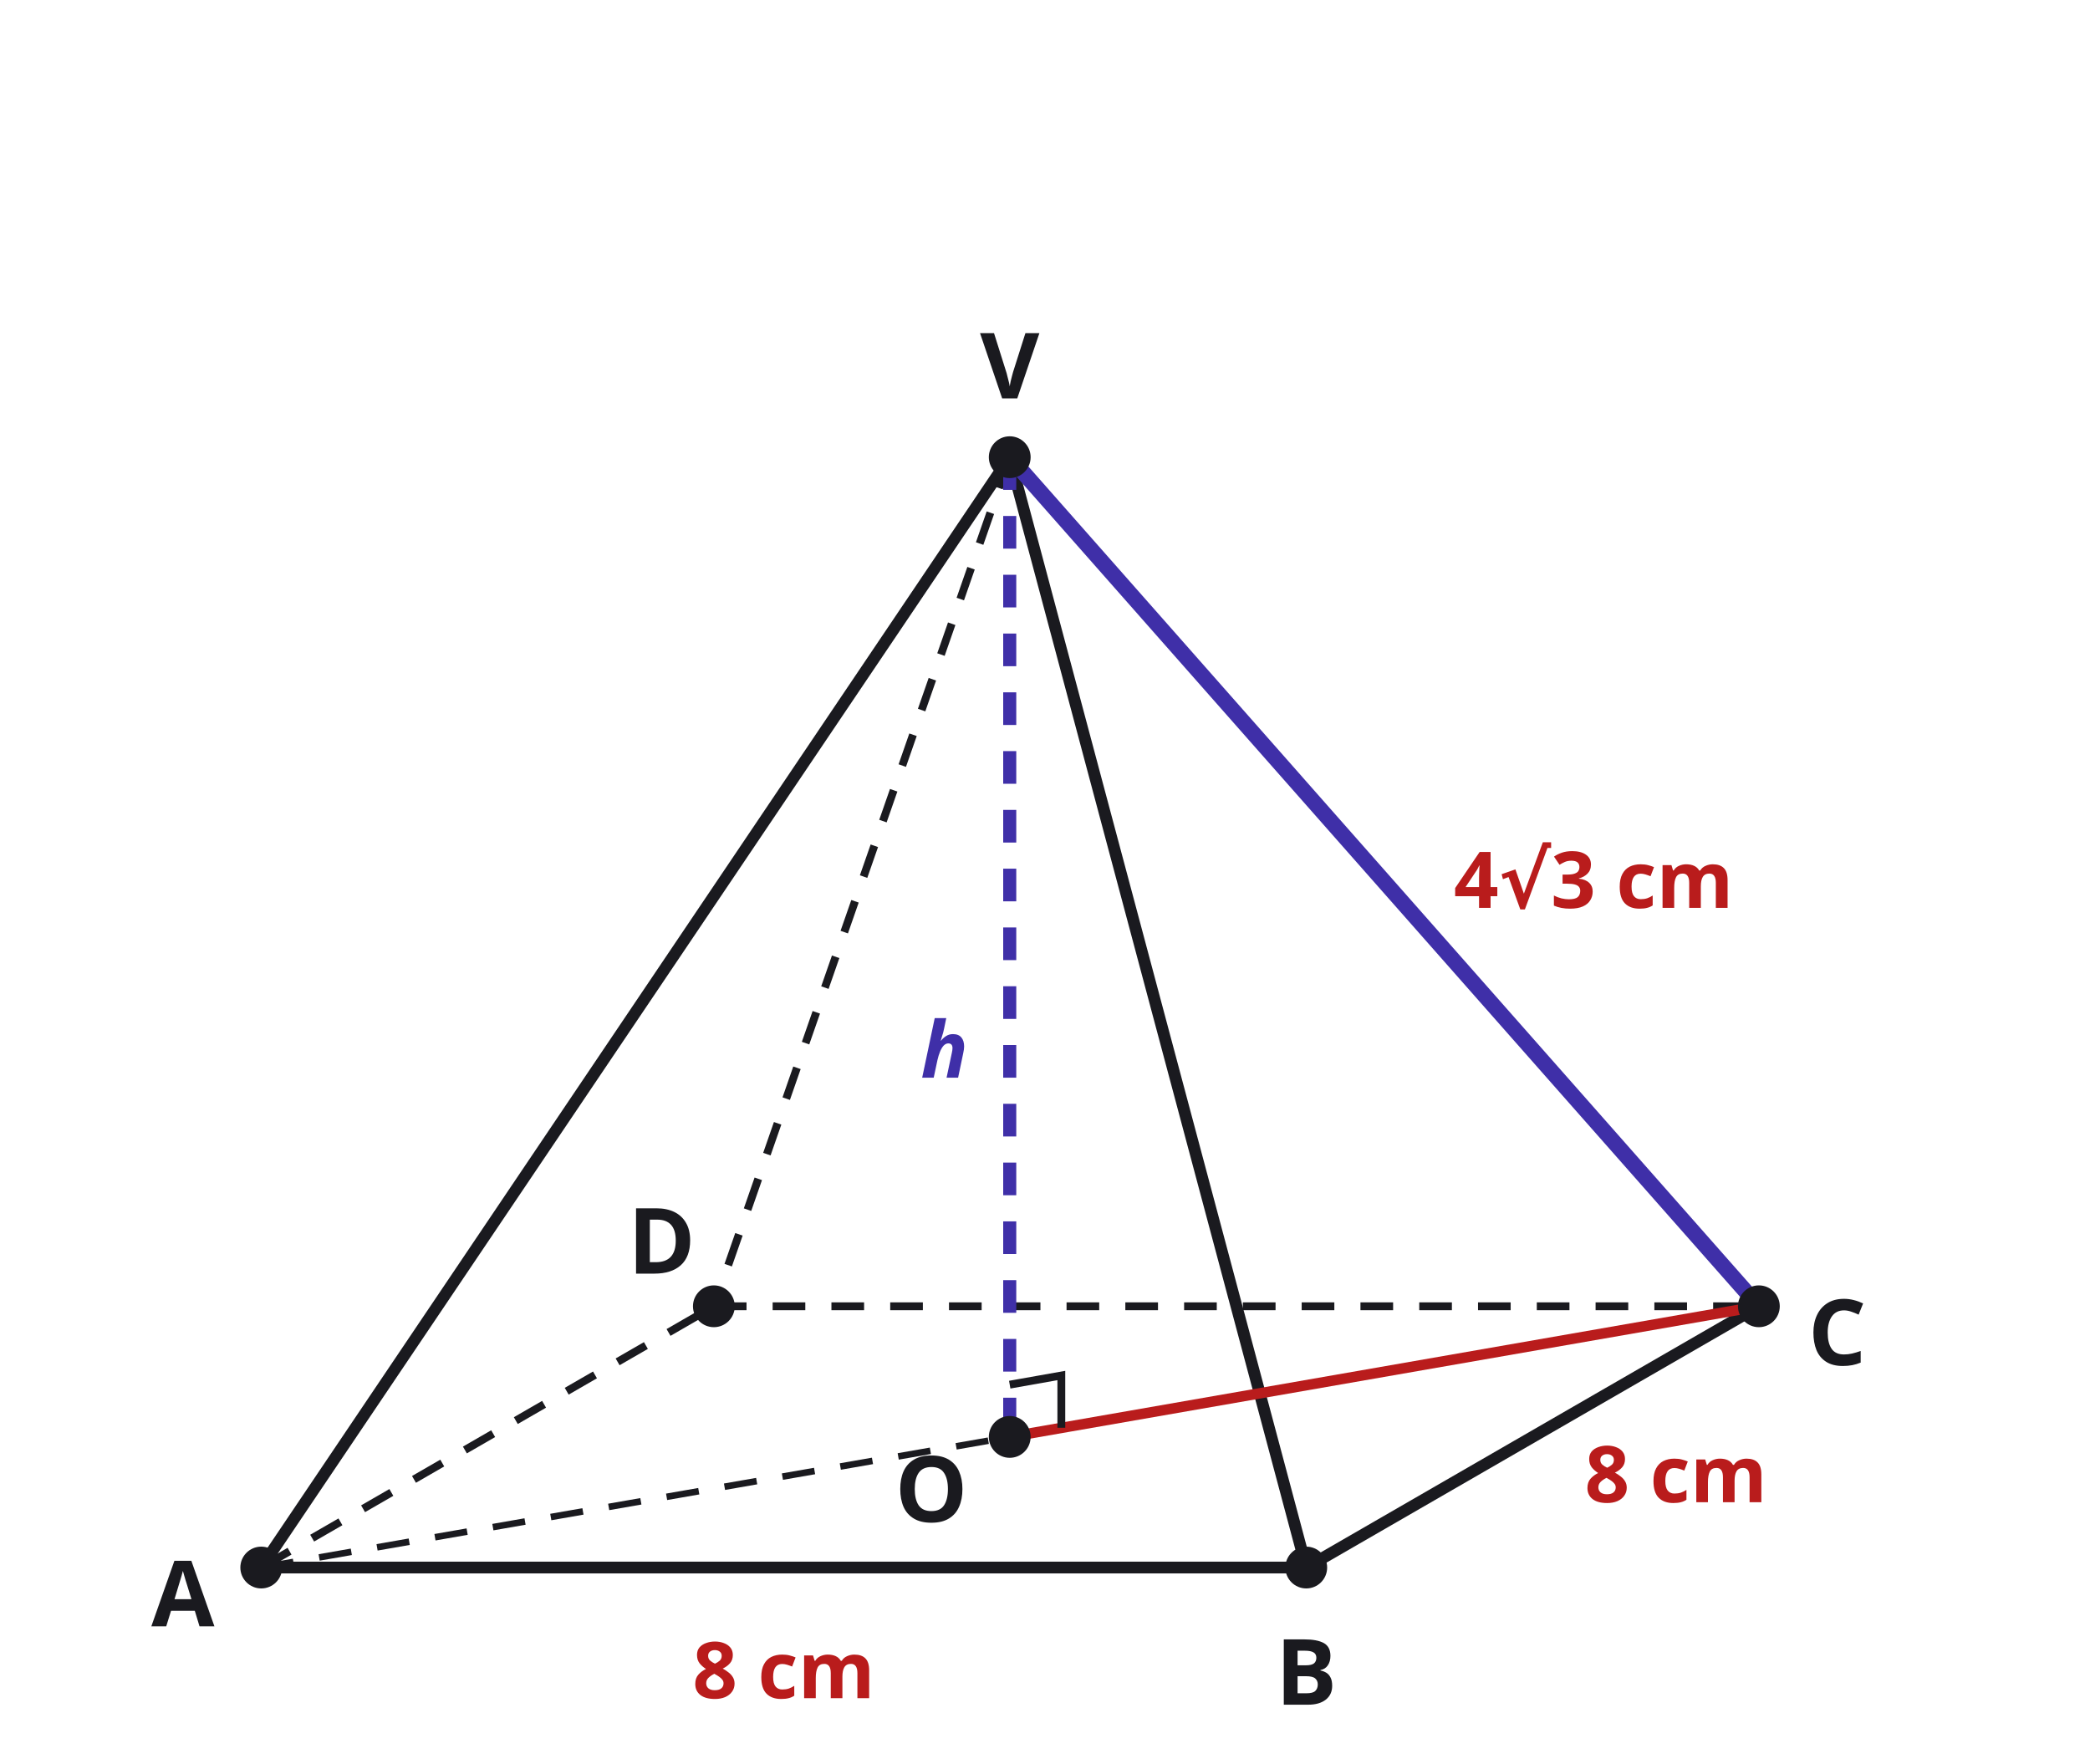
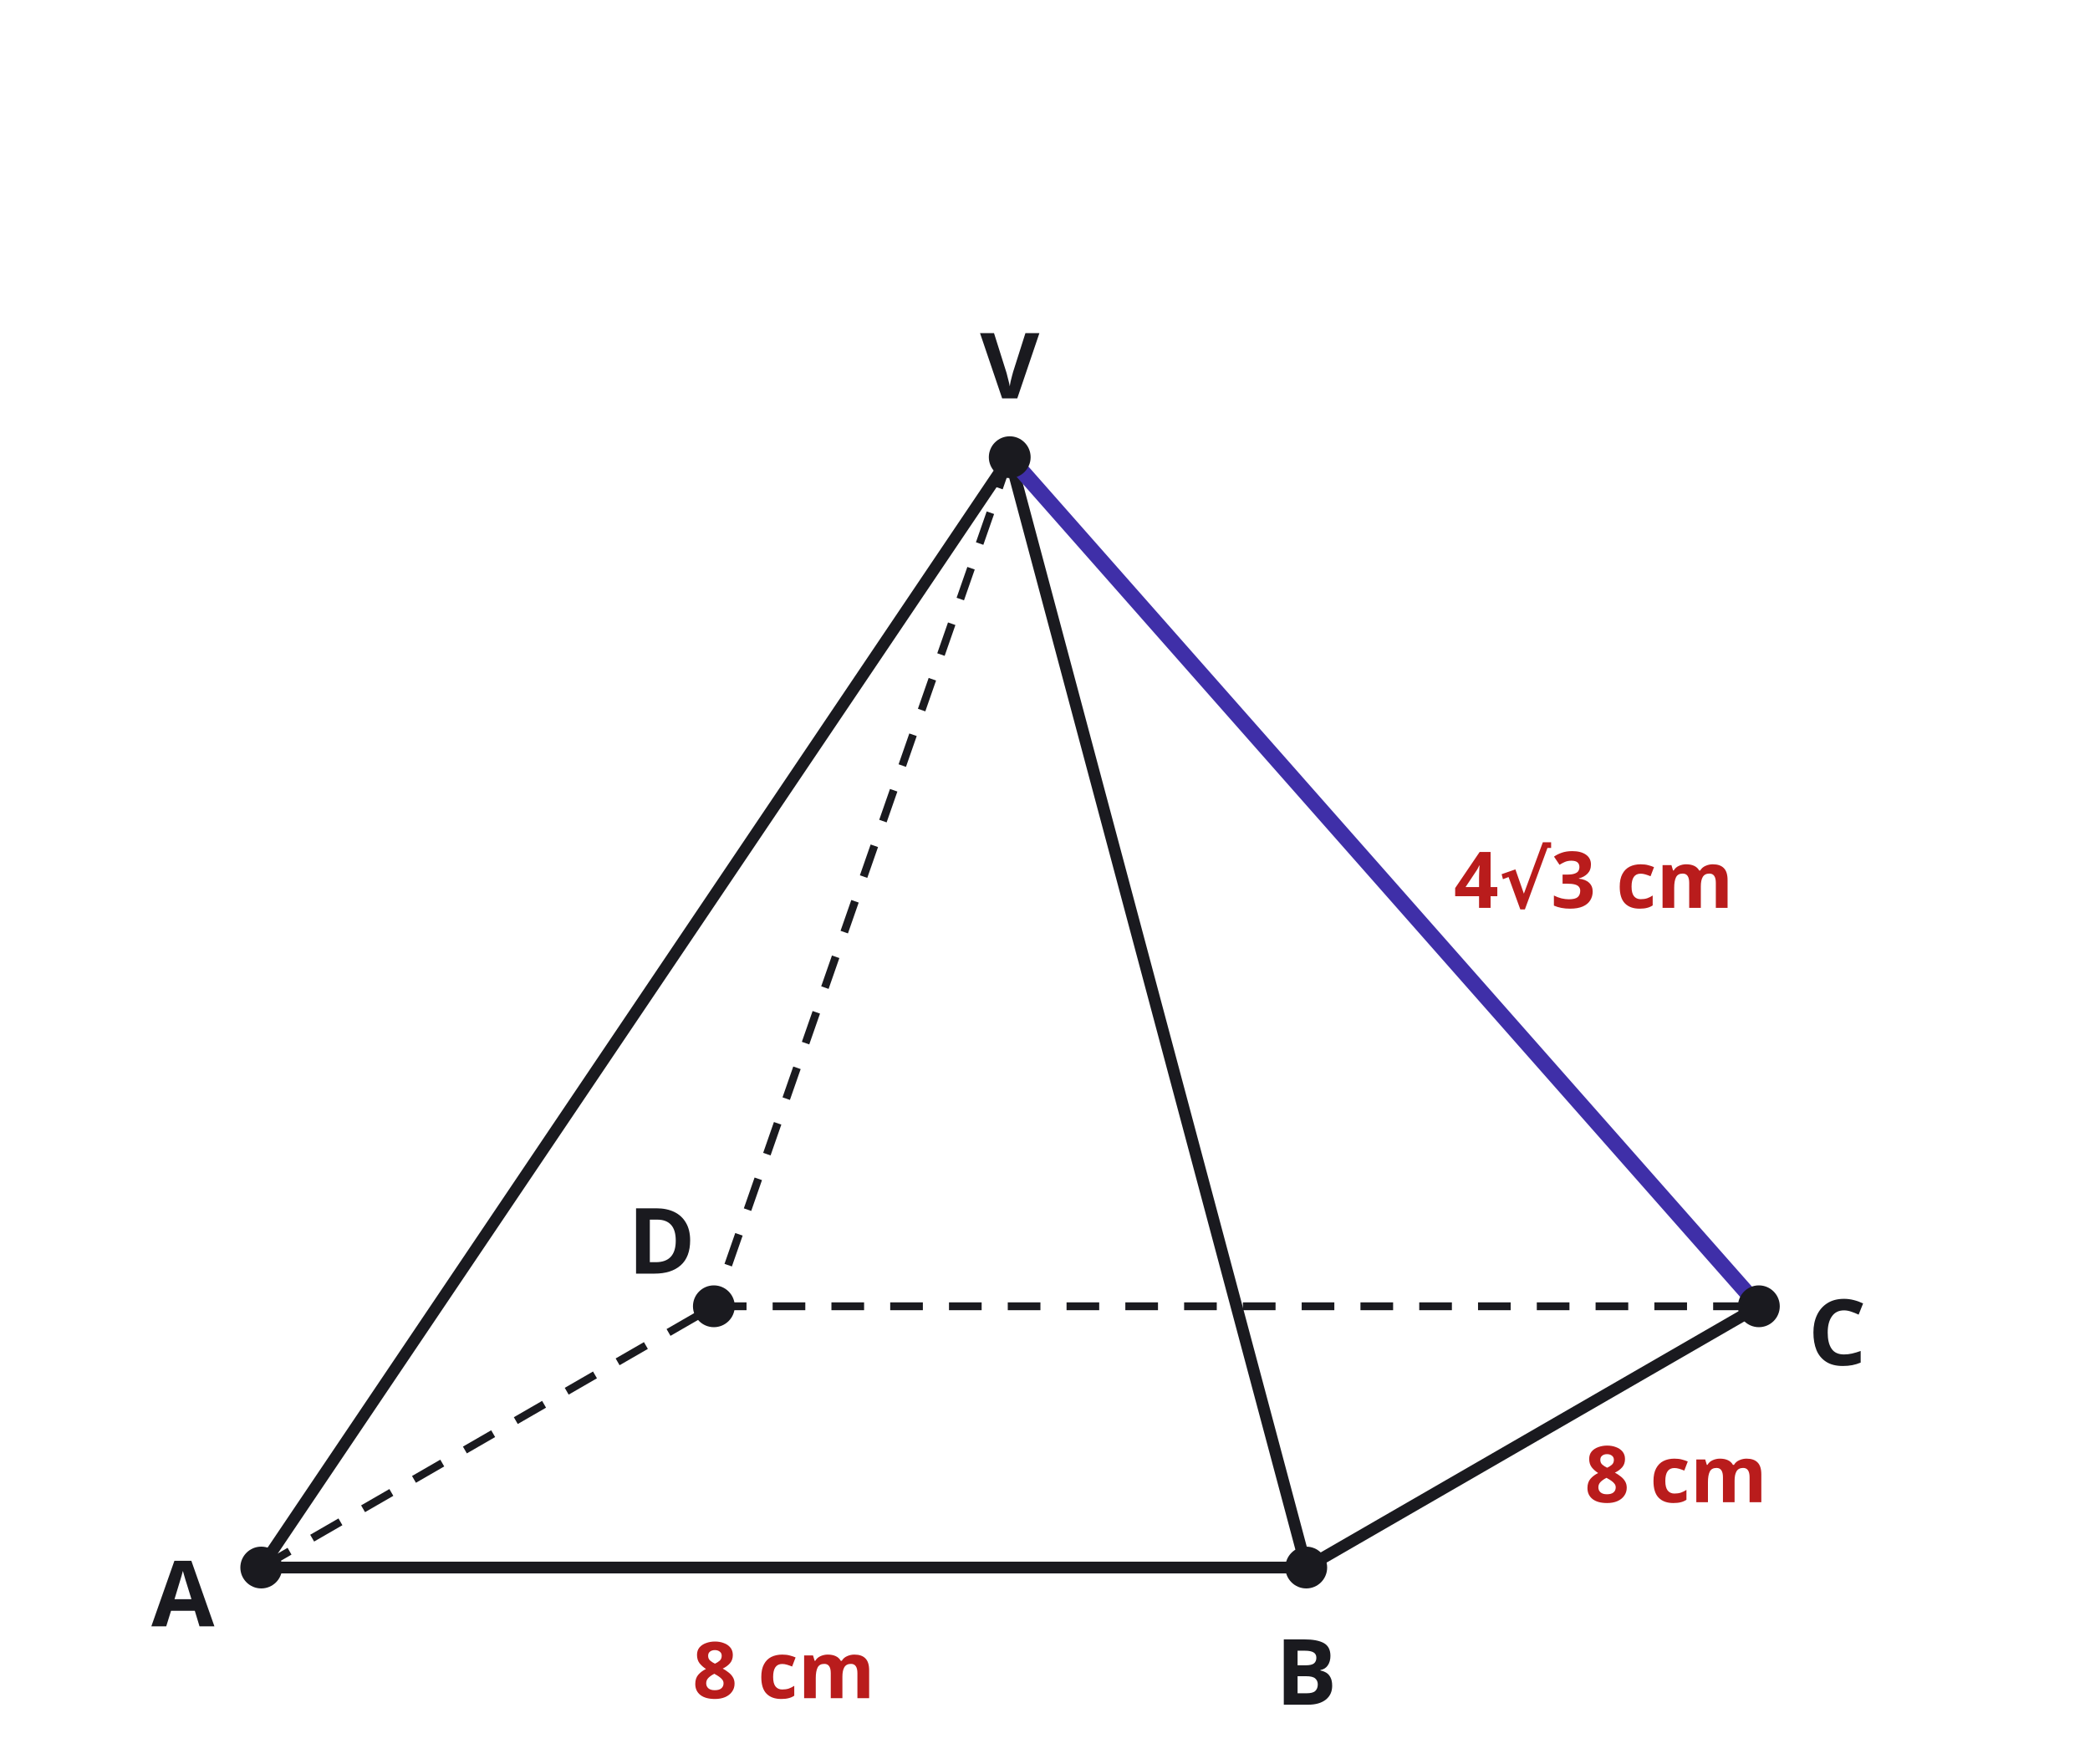
- <svg xmlns="http://www.w3.org/2000/svg" viewBox="0 0 320 270" width="320" height="270" role="img" aria-label="A square-based pyramid with base A B C D of side 8 centimetres, vertex V directly above the centre O, and slant edge V C of 4 root 3 centimetres; the height V O is asked">
+ <svg xmlns="http://www.w3.org/2000/svg" viewBox="0 0 320 270" width="320" height="270" role="img" aria-label="A square-based pyramid with base A B C D of side 8 centimetres and vertex V; the slant edge V C is 4 root 3 centimetres">
  <path d="M40.0 240.0 L200.0 240.0" fill="none" stroke="#1a1a1f" stroke-width="1.8" />
  <path d="M200.0 240.0 L269.3 200.0" fill="none" stroke="#1a1a1f" stroke-width="1.8" />
  <path d="M40.0 240.0 L109.3 200.0" fill="none" stroke="#1a1a1f" stroke-width="1.2" stroke-dasharray="5 4" />
  <path d="M109.3 200.0 L269.3 200.0" fill="none" stroke="#1a1a1f" stroke-width="1.2" stroke-dasharray="5 4" />
  <path d="M154.6 70.0 L40.0 240.0" fill="none" stroke="#1a1a1f" stroke-width="1.8" />
  <path d="M154.6 70.0 L200.0 240.0" fill="none" stroke="#1a1a1f" stroke-width="1.8" />
  <path d="M154.6 70.0 L269.3 200.0" fill="none" stroke="#3f2fa8" stroke-width="2.4" />
  <path d="M154.6 70.0 L109.3 200.0" fill="none" stroke="#1a1a1f" stroke-width="1.2" stroke-dasharray="5 4" />
-   <path d="M40.0 240.0 L269.3 200.0" fill="none" stroke="#1a1a1f" stroke-width="1.0" stroke-dasharray="5 4" />
-   <path d="M154.6 220.0 L269.3 200.0" fill="none" stroke="#b91c1c" stroke-width="1.6" />
-   <path d="M154.6 70.0 L154.6 220.0" fill="none" stroke="#3f2fa8" stroke-width="2.0" stroke-dasharray="5 4" />
-   <path d="M154.6 212.0 L162.5 210.6 L162.5 218.6" fill="none" stroke="#1a1a1f" stroke-width="1.2" />
  <circle cx="40.0" cy="240.0" r="3.2" fill="#1a1a1f" />
  <text x="28.0" y="249.0" font-family="system-ui, sans-serif" font-size="14" font-weight="700" fill="#1a1a1f" text-anchor="middle">A</text>
  <circle cx="200.0" cy="240.0" r="3.2" fill="#1a1a1f" />
  <text x="200.0" y="261.0" font-family="system-ui, sans-serif" font-size="14" font-weight="700" fill="#1a1a1f" text-anchor="middle">B</text>
  <circle cx="269.3" cy="200.0" r="3.2" fill="#1a1a1f" />
  <text x="281.3" y="209.0" font-family="system-ui, sans-serif" font-size="14" font-weight="700" fill="#1a1a1f" text-anchor="middle">C</text>
  <circle cx="109.3" cy="200.0" r="3.2" fill="#1a1a1f" />
  <text x="101.3" y="195.0" font-family="system-ui, sans-serif" font-size="14" font-weight="700" fill="#1a1a1f" text-anchor="middle">D</text>
  <circle cx="154.6" cy="70.0" r="3.2" fill="#1a1a1f" />
  <text x="154.6" y="61.0" font-family="system-ui, sans-serif" font-size="14" font-weight="700" fill="#1a1a1f" text-anchor="middle">V</text>
-   <circle cx="154.6" cy="220.0" r="3.2" fill="#1a1a1f" />
-   <text x="142.6" y="233.0" font-family="system-ui, sans-serif" font-size="14" font-weight="700" fill="#1a1a1f" text-anchor="middle">O</text>
  <text x="120.0" y="260.0" font-family="system-ui, sans-serif" font-size="12" font-weight="700" fill="#b91c1c" text-anchor="middle">8 cm</text>
  <text x="256.6" y="230.0" font-family="system-ui, sans-serif" font-size="12" font-weight="700" fill="#b91c1c" text-anchor="middle">8 cm</text>
  <text x="244.0" y="139.0" font-family="system-ui, sans-serif" font-size="12" font-weight="700" fill="#b91c1c" text-anchor="middle">4√3 cm</text>
-   <text x="144.6" y="165.0" font-family="system-ui, sans-serif" font-size="12" font-weight="700" fill="#3f2fa8" text-anchor="middle" font-style="italic">h</text>
</svg>
